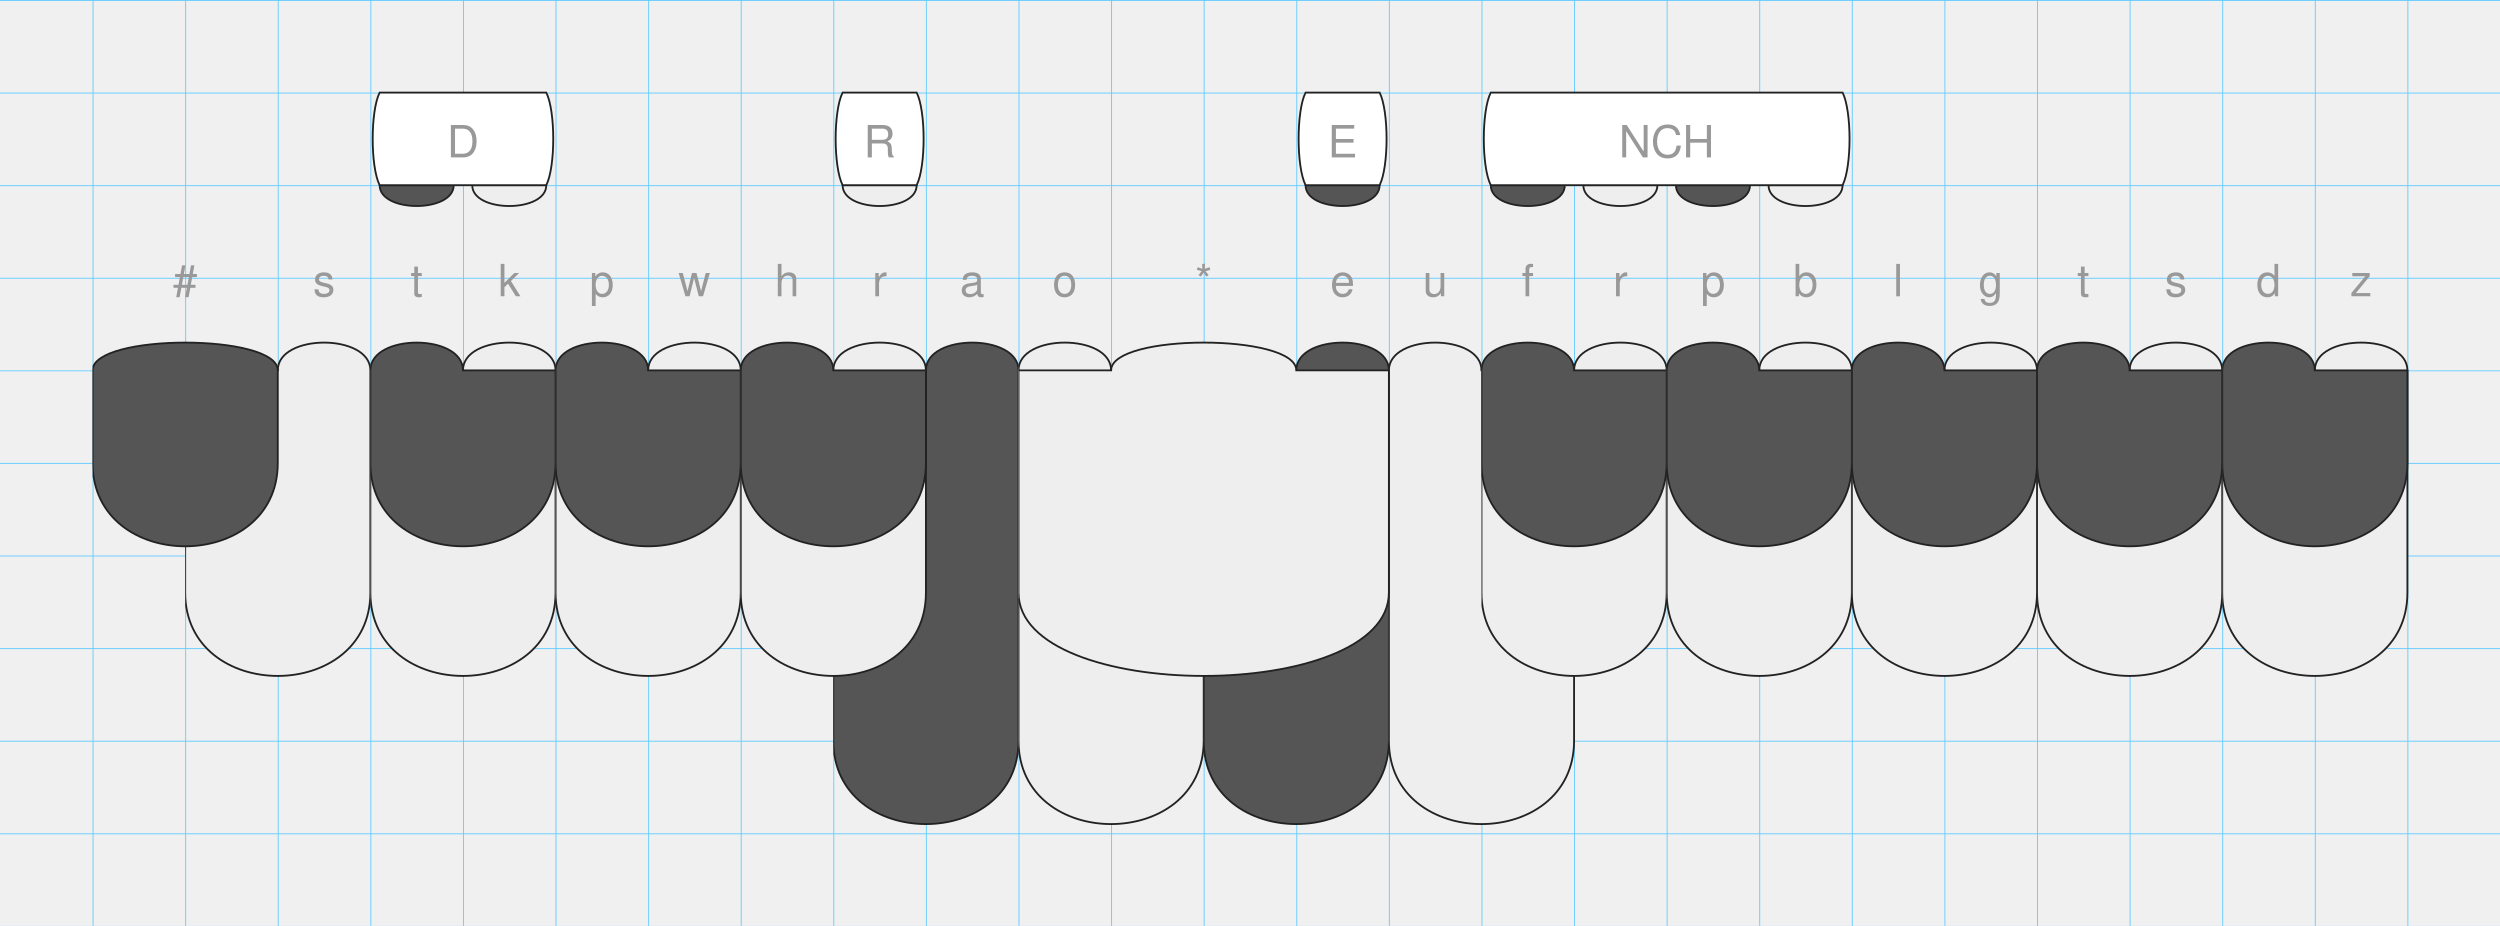
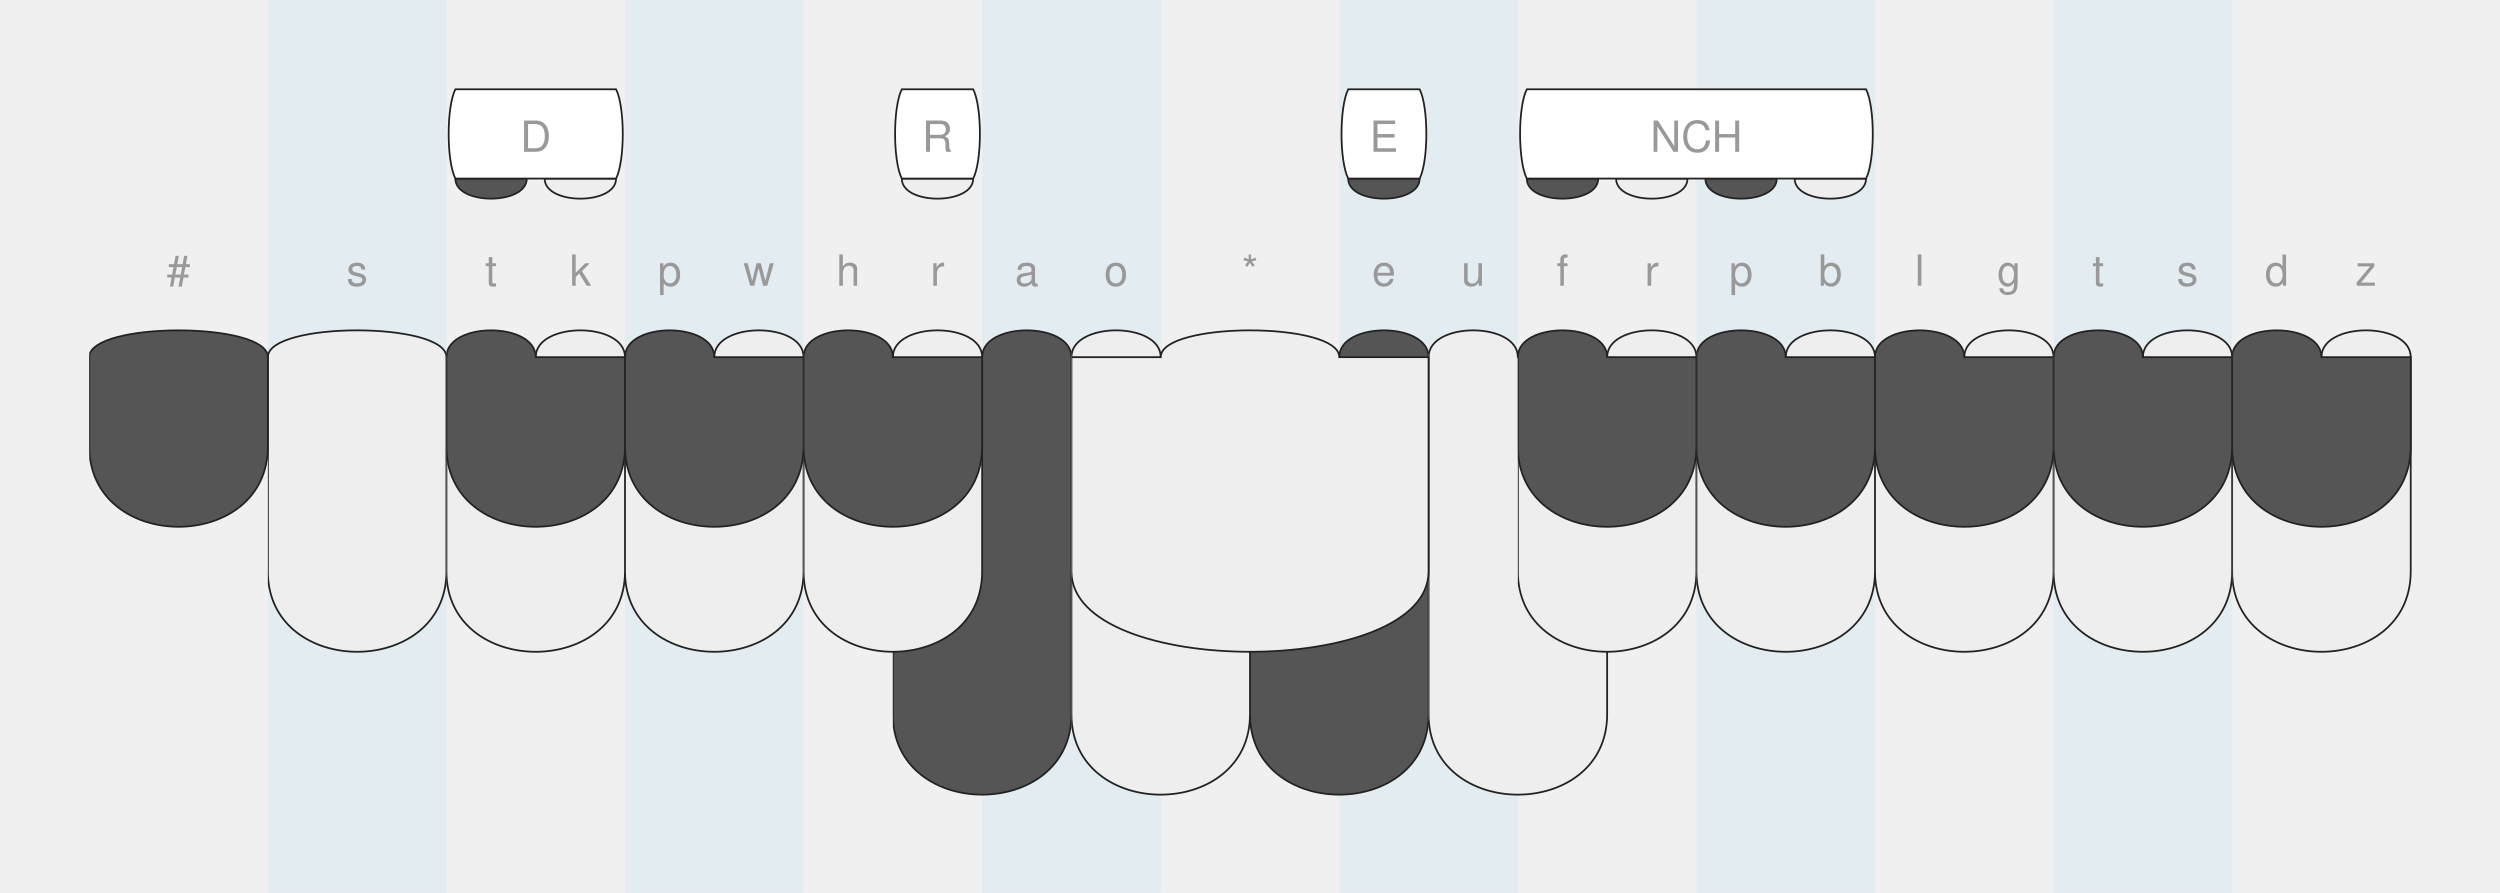
- <svg xmlns="http://www.w3.org/2000/svg" xmlns:xlink="http://www.w3.org/1999/xlink" version="1.1" baseProfile="full" viewBox="0 0 1350 500">
+ <svg xmlns="http://www.w3.org/2000/svg" xmlns:xlink="http://www.w3.org/1999/xlink" version="1.1" baseProfile="full" viewBox="0 0 1400 500">
  <style type="text/css">
    .rule-line {
-   stroke-width: 1;
+   stroke-width: 0;
  stroke: #66CCFF;
+ }
+ 
+ .finger-column {
+   fill: #66CCFF;
+   opacity: 0.1;
}

.stroked {
  stroke-width: 1;
  stroke: #222;
}

.darkFill {
  fill: #555;
}

.lightFill {
  fill: #eee;
}

.whiteFill {
  fill: #fff;
}

.buttonLabel {
  text-anchor: middle;
  text-transform: capitalize;
  font-family: Helvetica, Arial, sans-serif;
  font-size: 24px;
  fill: #999;
}

svg {
  /* border: 1px dotted white; */
}

  </style>
+   <symbol id="finger-column">
+     <rect x="0" y="0" width="100" height="500" />
+   </symbol>
+   <use xlink:href="#finger-column" transform="translate(150)" class="finger-column" />
+   <use xlink:href="#finger-column" transform="translate(350)" class="finger-column" />
+   <use xlink:href="#finger-column" transform="translate(550)" class="finger-column" />
+   <use xlink:href="#finger-column" transform="translate(750)" class="finger-column" />
+   <use xlink:href="#finger-column" transform="translate(950)" class="finger-column" />
+   <use xlink:href="#finger-column" transform="translate(1150)" class="finger-column" />
  <symbol id="vertical-rule">
    <path d="M0 0 V 10000" />
  </symbol>
  <use xlink:href="#vertical-rule" transform="translate(50)" class="rule-line" />
  <use xlink:href="#vertical-rule" transform="translate(100)" class="rule-line" />
  <use xlink:href="#vertical-rule" transform="translate(150)" class="rule-line" />
  <use xlink:href="#vertical-rule" transform="translate(200)" class="rule-line" />
  <use xlink:href="#vertical-rule" transform="translate(250)" class="rule-line" />
  <use xlink:href="#vertical-rule" transform="translate(300)" class="rule-line" />
  <use xlink:href="#vertical-rule" transform="translate(350)" class="rule-line" />
  <use xlink:href="#vertical-rule" transform="translate(400)" class="rule-line" />
  <use xlink:href="#vertical-rule" transform="translate(450)" class="rule-line" />
  <use xlink:href="#vertical-rule" transform="translate(500)" class="rule-line" />
  <use xlink:href="#vertical-rule" transform="translate(550)" class="rule-line" />
  <use xlink:href="#vertical-rule" transform="translate(600)" class="rule-line" />
  <use xlink:href="#vertical-rule" transform="translate(650)" class="rule-line" />
  <use xlink:href="#vertical-rule" transform="translate(700)" class="rule-line" />
  <use xlink:href="#vertical-rule" transform="translate(750)" class="rule-line" />
  <use xlink:href="#vertical-rule" transform="translate(800)" class="rule-line" />
  <use xlink:href="#vertical-rule" transform="translate(850)" class="rule-line" />
  <use xlink:href="#vertical-rule" transform="translate(900)" class="rule-line" />
  <use xlink:href="#vertical-rule" transform="translate(950)" class="rule-line" />
  <use xlink:href="#vertical-rule" transform="translate(1000)" class="rule-line" />
  <use xlink:href="#vertical-rule" transform="translate(1050)" class="rule-line" />
  <use xlink:href="#vertical-rule" transform="translate(1100)" class="rule-line" />
  <use xlink:href="#vertical-rule" transform="translate(1150)" class="rule-line" />
  <use xlink:href="#vertical-rule" transform="translate(1200)" class="rule-line" />
  <use xlink:href="#vertical-rule" transform="translate(1250)" class="rule-line" />
  <use xlink:href="#vertical-rule" transform="translate(1300)" class="rule-line" />
+   <use xlink:href="#vertical-rule" transform="translate(1350)" class="rule-line" />
  <symbol id="horizontal-rule">
    <path d="M0 0 H 10000" />
  </symbol>
  <use xlink:href="#horizontal-rule" transform="translate(0 0)" class="rule-line" />
  <use xlink:href="#horizontal-rule" transform="translate(0 50)" class="rule-line" />
  <use xlink:href="#horizontal-rule" transform="translate(0 100)" class="rule-line" />
  <use xlink:href="#horizontal-rule" transform="translate(0 150)" class="rule-line" />
  <use xlink:href="#horizontal-rule" transform="translate(0 200)" class="rule-line" />
  <use xlink:href="#horizontal-rule" transform="translate(0 250)" class="rule-line" />
  <use xlink:href="#horizontal-rule" transform="translate(0 300)" class="rule-line" />
  <use xlink:href="#horizontal-rule" transform="translate(0 350)" class="rule-line" />
  <use xlink:href="#horizontal-rule" transform="translate(0 400)" class="rule-line" />
  <use xlink:href="#horizontal-rule" transform="translate(0 450)" class="rule-line" />
  <use xlink:href="#horizontal-rule" transform="translate(0 500)" class="rule-line" />
  <symbol id="topRowPath">
    <path d="M 0.0 100 C 0.0 80.0 50.0 80.0 50.0 100 L 100.0 100 L 100.0 150 C 100.0 210.0 0.0 210.0 0.0 150 z" />
  </symbol>
  <symbol id="bottomRowPath">
    <path d="M 0.0 100 L 50.0 100 C 50.0 80.0 100.0 80.0 100.0 100 L 100.0 220 C 100.0 280.0 0.0 280.0 0.0 220 z" />
  </symbol>
+   <symbol id="doubleRowPath">
+     <path d="M 0.0 100 C 0.0 80.0 100.0 80.0 100.0 100 L 100.0 220 C 100.0 280.0 0.0 280.0 0.0 220 z" />
+   </symbol>
  <symbol id="thumbFirstPath">
    <path d="M 0.0 100 L 50.0 100 C 50.0 80.0 100.0 80.0 100.0 100 L 100.0 300 C 100.0 360.0 0.0 360.0 0.0 300 z" />
  </symbol>
  <symbol id="thumbSecondPath">
    <path d="M 0.0 100 C 0.0 80.0 50.0 80.0 50.0 100 L 100.0 100 L 100.0 300 C 100.0 360.0 0.0 360.0 0.0 300 z" />
  </symbol>
  <symbol id="starKeyPath">
    <path d="M 0.0 100 L 50.0 100 C 50.0 80.0 150.0 80.0 150.0 100 L 200.0 100 L 200.0 220 C 200.0 280.0 0.0 280.0 0.0 220 z" />
  </symbol>
  <symbol id="numberKeyPath">
    <path d="M 0.0 100 C 0.0 80.0 100.0 80.0 100.0 100 L 100.0 150 C 100.0 210.0 0.0 210.0 0.0 150 z" />
  </symbol>
  <symbol id="matcher-width-1">
    <path d="M 5.0 100 L 45.0 100 C 45.0 115.0 5.0 115.0 5.0 100 z" />
  </symbol>
  <symbol id="matcher-width-2">
    <path d="M 5.0 100 L 95.0 100 C 95.0 115.0 5.0 115.0 5.0 100 z" />
  </symbol>
  <symbol id="span-width-1">
    <path d="M 5.0 100 L 45.0 100 C 50.0 110 50.0 140 45.0 150 L 5.0 150 C  0 140 0 110 5.0 100 z" />
  </symbol>
  <symbol id="span-width-2">
    <path d="M 5.0 100 L 95.0 100 C 100.0 110 100.0 140 95.0 150 L 5.0 150 C  0 140 0 110 5.0 100 z" />
  </symbol>
  <symbol id="span-width-3">
    <path d="M 5.0 100 L 145.0 100 C 150.0 110 150.0 140 145.0 150 L 5.0 150 C  0 140 0 110 5.0 100 z" />
  </symbol>
  <symbol id="span-width-4">
    <path d="M 5.0 100 L 195.0 100 C 200.0 110 200.0 140 195.0 150 L 5.0 150 C  0 140 0 110 5.0 100 z" />
  </symbol>
  <symbol id="span-width-5">
    <path d="M 5.0 100 L 245.0 100 C 250.0 110 250.0 140 245.0 150 L 5.0 150 C  0 140 0 110 5.0 100 z" />
  </symbol>
  <symbol id="span-width-6">
    <path d="M 5.0 100 L 295.0 100 C 300.0 110 300.0 140 295.0 150 L 5.0 150 C  0 140 0 110 5.0 100 z" />
  </symbol>
  <symbol id="span-width-7">
    <path d="M 5.0 100 L 345.0 100 C 350.0 110 350.0 140 345.0 150 L 5.0 150 C  0 140 0 110 5.0 100 z" />
  </symbol>
  <symbol id="span-width-8">
    <path d="M 5.0 100 L 395.0 100 C 400.0 110 400.0 140 395.0 150 L 5.0 150 C  0 140 0 110 5.0 100 z" />
  </symbol>
  <symbol id="span-width-9">
    <path d="M 5.0 100 L 445.0 100 C 450.0 110 450.0 140 445.0 150 L 5.0 150 C  0 140 0 110 5.0 100 z" />
  </symbol>
  <symbol id="span-width-10">
    <path d="M 5.0 100 L 495.0 100 C 500.0 110 500.0 140 495.0 150 L 5.0 150 C  0 140 0 110 5.0 100 z" />
  </symbol>
  <symbol id="span-width-11">
    <path d="M 5.0 100 L 545.0 100 C 550.0 110 550.0 140 545.0 150 L 5.0 150 C  0 140 0 110 5.0 100 z" />
  </symbol>
  <symbol id="span-width-12">
    <path d="M 5.0 100 L 595.0 100 C 600.0 110 600.0 140 595.0 150 L 5.0 150 C  0 140 0 110 5.0 100 z" />
  </symbol>
  <symbol id="span-width-13">
    <path d="M 5.0 100 L 645.0 100 C 650.0 110 650.0 140 645.0 150 L 5.0 150 C  0 140 0 110 5.0 100 z" />
  </symbol>
  <symbol id="span-width-14">
    <path d="M 5.0 100 L 695.0 100 C 700.0 110 700.0 140 695.0 150 L 5.0 150 C  0 140 0 110 5.0 100 z" />
  </symbol>
  <symbol id="span-width-15">
    <path d="M 5.0 100 L 745.0 100 C 750.0 110 750.0 140 745.0 150 L 5.0 150 C  0 140 0 110 5.0 100 z" />
  </symbol>
  <g transform="translate(100 0)">
-     <use xlink:href="#thumbFirstPath" x="350.0" y="100" class="stroked darkFill" />
-     <use xlink:href="#thumbSecondPath" x="450.0" y="100" class="stroked lightFill" />
-     <use xlink:href="#thumbFirstPath" x="550.0" y="100" class="stroked darkFill" />
-     <use xlink:href="#thumbSecondPath" x="650.0" y="100" class="stroked lightFill" />
-     <use xlink:href="#bottomRowPath" x="0" y="100" class="stroked lightFill" />
-     <use xlink:href="#bottomRowPath" x="100" y="100" class="stroked lightFill" />
-     <use xlink:href="#bottomRowPath" x="200" y="100" class="stroked lightFill" />
-     <use xlink:href="#bottomRowPath" x="300" y="100" class="stroked lightFill" />
-     <use xlink:href="#starKeyPath" x="450.0" y="100" class="stroked lightFill" />
-     <use xlink:href="#bottomRowPath" x="700" y="100" class="stroked lightFill" />
-     <use xlink:href="#bottomRowPath" x="800" y="100" class="stroked lightFill" />
-     <use xlink:href="#bottomRowPath" x="900" y="100" class="stroked lightFill" />
-     <use xlink:href="#bottomRowPath" x="1000" y="100" class="stroked lightFill" />
-     <use xlink:href="#bottomRowPath" x="1100" y="100" class="stroked lightFill" />
+     <use xlink:href="#thumbFirstPath" x="400" y="100" class="stroked darkFill" />
+     <use xlink:href="#thumbSecondPath" x="500" y="100" class="stroked lightFill" />
+     <use xlink:href="#thumbFirstPath" x="600" y="100" class="stroked darkFill" />
+     <use xlink:href="#thumbSecondPath" x="700" y="100" class="stroked lightFill" />
+     <use xlink:href="#doubleRowPath" x="50.0" y="100" class="stroked lightFill" />
+     <use xlink:href="#bottomRowPath" x="150.0" y="100" class="stroked lightFill" />
+     <use xlink:href="#bottomRowPath" x="250.0" y="100" class="stroked lightFill" />
+     <use xlink:href="#bottomRowPath" x="350.0" y="100" class="stroked lightFill" />
+     <use xlink:href="#starKeyPath" x="500" y="100" class="stroked lightFill" />
+     <use xlink:href="#bottomRowPath" x="750.0" y="100" class="stroked lightFill" />
+     <use xlink:href="#bottomRowPath" x="850.0" y="100" class="stroked lightFill" />
+     <use xlink:href="#bottomRowPath" x="950.0" y="100" class="stroked lightFill" />
+     <use xlink:href="#bottomRowPath" x="1050.0" y="100" class="stroked lightFill" />
+     <use xlink:href="#bottomRowPath" x="1150.0" y="100" class="stroked lightFill" />
    <use xlink:href="#numberKeyPath" x="-50.0" y="100" class="stroked darkFill" />
-     <use xlink:href="#topRowPath" x="100" y="100" class="stroked darkFill" />
-     <use xlink:href="#topRowPath" x="200" y="100" class="stroked darkFill" />
-     <use xlink:href="#topRowPath" x="300" y="100" class="stroked darkFill" />
-     <use xlink:href="#topRowPath" x="700" y="100" class="stroked darkFill" />
-     <use xlink:href="#topRowPath" x="800" y="100" class="stroked darkFill" />
-     <use xlink:href="#topRowPath" x="900" y="100" class="stroked darkFill" />
-     <use xlink:href="#topRowPath" x="1000" y="100" class="stroked darkFill" />
-     <use xlink:href="#topRowPath" x="1100" y="100" class="stroked darkFill" />
+     <use xlink:href="#topRowPath" x="150.0" y="100" class="stroked darkFill" />
+     <use xlink:href="#topRowPath" x="250.0" y="100" class="stroked darkFill" />
+     <use xlink:href="#topRowPath" x="350.0" y="100" class="stroked darkFill" />
+     <use xlink:href="#topRowPath" x="750.0" y="100" class="stroked darkFill" />
+     <use xlink:href="#topRowPath" x="850.0" y="100" class="stroked darkFill" />
+     <use xlink:href="#topRowPath" x="950.0" y="100" class="stroked darkFill" />
+     <use xlink:href="#topRowPath" x="1050.0" y="100" class="stroked darkFill" />
+     <use xlink:href="#topRowPath" x="1150.0" y="100" class="stroked darkFill" />
    <text class="buttonLabel" y="160" x="0">
      <tspan>#</tspan>
    </text>
-     <text class="buttonLabel" y="160" x="75">
+     <text class="buttonLabel" y="160" x="100">
      <tspan>s</tspan>
    </text>
-     <text class="buttonLabel" y="160" x="125">
+     <text class="buttonLabel" y="160" x="175">
      <tspan>t</tspan>
    </text>
-     <text class="buttonLabel" y="160" x="175">
+     <text class="buttonLabel" y="160" x="225">
      <tspan>k</tspan>
    </text>
-     <text class="buttonLabel" y="160" x="225">
+     <text class="buttonLabel" y="160" x="275">
      <tspan>p</tspan>
    </text>
-     <text class="buttonLabel" y="160" x="275">
+     <text class="buttonLabel" y="160" x="325">
      <tspan>w</tspan>
    </text>
-     <text class="buttonLabel" y="160" x="325">
+     <text class="buttonLabel" y="160" x="375">
      <tspan>h</tspan>
    </text>
-     <text class="buttonLabel" y="160" x="375">
+     <text class="buttonLabel" y="160" x="425">
      <tspan>r</tspan>
    </text>
-     <text class="buttonLabel" y="160" x="425">
+     <text class="buttonLabel" y="160" x="475">
      <tspan>a</tspan>
    </text>
-     <text class="buttonLabel" y="160" x="475">
+     <text class="buttonLabel" y="160" x="525">
      <tspan>o</tspan>
    </text>
-     <text class="buttonLabel" y="160" x="550">
+     <text class="buttonLabel" y="160" x="600">
      <tspan>*</tspan>
    </text>
-     <text class="buttonLabel" y="160" x="625">
+     <text class="buttonLabel" y="160" x="675">
      <tspan>e</tspan>
    </text>
-     <text class="buttonLabel" y="160" x="675">
+     <text class="buttonLabel" y="160" x="725">
      <tspan>u</tspan>
    </text>
-     <text class="buttonLabel" y="160" x="725">
+     <text class="buttonLabel" y="160" x="775">
      <tspan>f</tspan>
    </text>
-     <text class="buttonLabel" y="160" x="775">
+     <text class="buttonLabel" y="160" x="825">
      <tspan>r</tspan>
    </text>
-     <text class="buttonLabel" y="160" x="825">
+     <text class="buttonLabel" y="160" x="875">
      <tspan>p</tspan>
    </text>
-     <text class="buttonLabel" y="160" x="875">
+     <text class="buttonLabel" y="160" x="925">
      <tspan>b</tspan>
    </text>
-     <text class="buttonLabel" y="160" x="925">
+     <text class="buttonLabel" y="160" x="975">
      <tspan>l</tspan>
    </text>
-     <text class="buttonLabel" y="160" x="975">
+     <text class="buttonLabel" y="160" x="1025">
      <tspan>g</tspan>
    </text>
-     <text class="buttonLabel" y="160" x="1025">
+     <text class="buttonLabel" y="160" x="1075">
      <tspan>t</tspan>
    </text>
-     <text class="buttonLabel" y="160" x="1075">
+     <text class="buttonLabel" y="160" x="1125">
      <tspan>s</tspan>
    </text>
-     <text class="buttonLabel" y="160" x="1125">
+     <text class="buttonLabel" y="160" x="1175">
      <tspan>d</tspan>
    </text>
-     <text class="buttonLabel" y="160" x="1175">
+     <text class="buttonLabel" y="160" x="1225">
      <tspan>z</tspan>
    </text>
    <g class="definition-chord" transform="translate(0 0)">
      <g class="chord-brick">
-         <use xlink:href="#matcher-width-1" x="700" y="0" class="stroked darkFill" />
-         <use xlink:href="#matcher-width-1" x="750" y="0" class="stroked lightFill" />
-         <use xlink:href="#matcher-width-1" x="800" y="0" class="stroked darkFill" />
-         <use xlink:href="#matcher-width-1" x="850" y="0" class="stroked lightFill" />
-         <use xlink:href="#span-width-4" x="700" y="-50" class="stroked whiteFill" />
-         <text class="buttonLabel" x="800.0" y="85">
+         <use xlink:href="#matcher-width-1" x="750" y="0" class="stroked darkFill" />
+         <use xlink:href="#matcher-width-1" x="800" y="0" class="stroked lightFill" />
+         <use xlink:href="#matcher-width-1" x="850" y="0" class="stroked darkFill" />
+         <use xlink:href="#matcher-width-1" x="900" y="0" class="stroked lightFill" />
+         <use xlink:href="#span-width-4" x="750" y="-50" class="stroked whiteFill" />
+         <text class="buttonLabel" x="850.0" y="85">
          <tspan>NCH</tspan>
        </text>
      </g>
      <g class="chord-brick">
-         <use xlink:href="#matcher-width-1" x="600" y="0" class="stroked darkFill" />
-         <use xlink:href="#span-width-1" x="600" y="-50" class="stroked whiteFill" />
-         <text class="buttonLabel" x="625.0" y="85">
+         <use xlink:href="#matcher-width-1" x="650" y="0" class="stroked darkFill" />
+         <use xlink:href="#span-width-1" x="650" y="-50" class="stroked whiteFill" />
+         <text class="buttonLabel" x="675.0" y="85">
          <tspan>E</tspan>
        </text>
      </g>
      <g class="chord-brick">
-         <use xlink:href="#matcher-width-1" x="350" y="0" class="stroked lightFill" />
-         <use xlink:href="#span-width-1" x="350" y="-50" class="stroked whiteFill" />
-         <text class="buttonLabel" x="375.0" y="85">
+         <use xlink:href="#matcher-width-1" x="400" y="0" class="stroked lightFill" />
+         <use xlink:href="#span-width-1" x="400" y="-50" class="stroked whiteFill" />
+         <text class="buttonLabel" x="425.0" y="85">
          <tspan>R</tspan>
        </text>
      </g>
      <g class="chord-brick">
-         <use xlink:href="#matcher-width-1" x="100" y="0" class="stroked darkFill" />
-         <use xlink:href="#matcher-width-1" x="150" y="0" class="stroked lightFill" />
-         <use xlink:href="#span-width-2" x="100" y="-50" class="stroked whiteFill" />
-         <text class="buttonLabel" x="150.0" y="85">
+         <use xlink:href="#matcher-width-1" x="150" y="0" class="stroked darkFill" />
+         <use xlink:href="#matcher-width-1" x="200" y="0" class="stroked lightFill" />
+         <use xlink:href="#span-width-2" x="150" y="-50" class="stroked whiteFill" />
+         <text class="buttonLabel" x="200.0" y="85">
          <tspan>D</tspan>
        </text>
      </g>
    </g>
  </g>
</svg>
